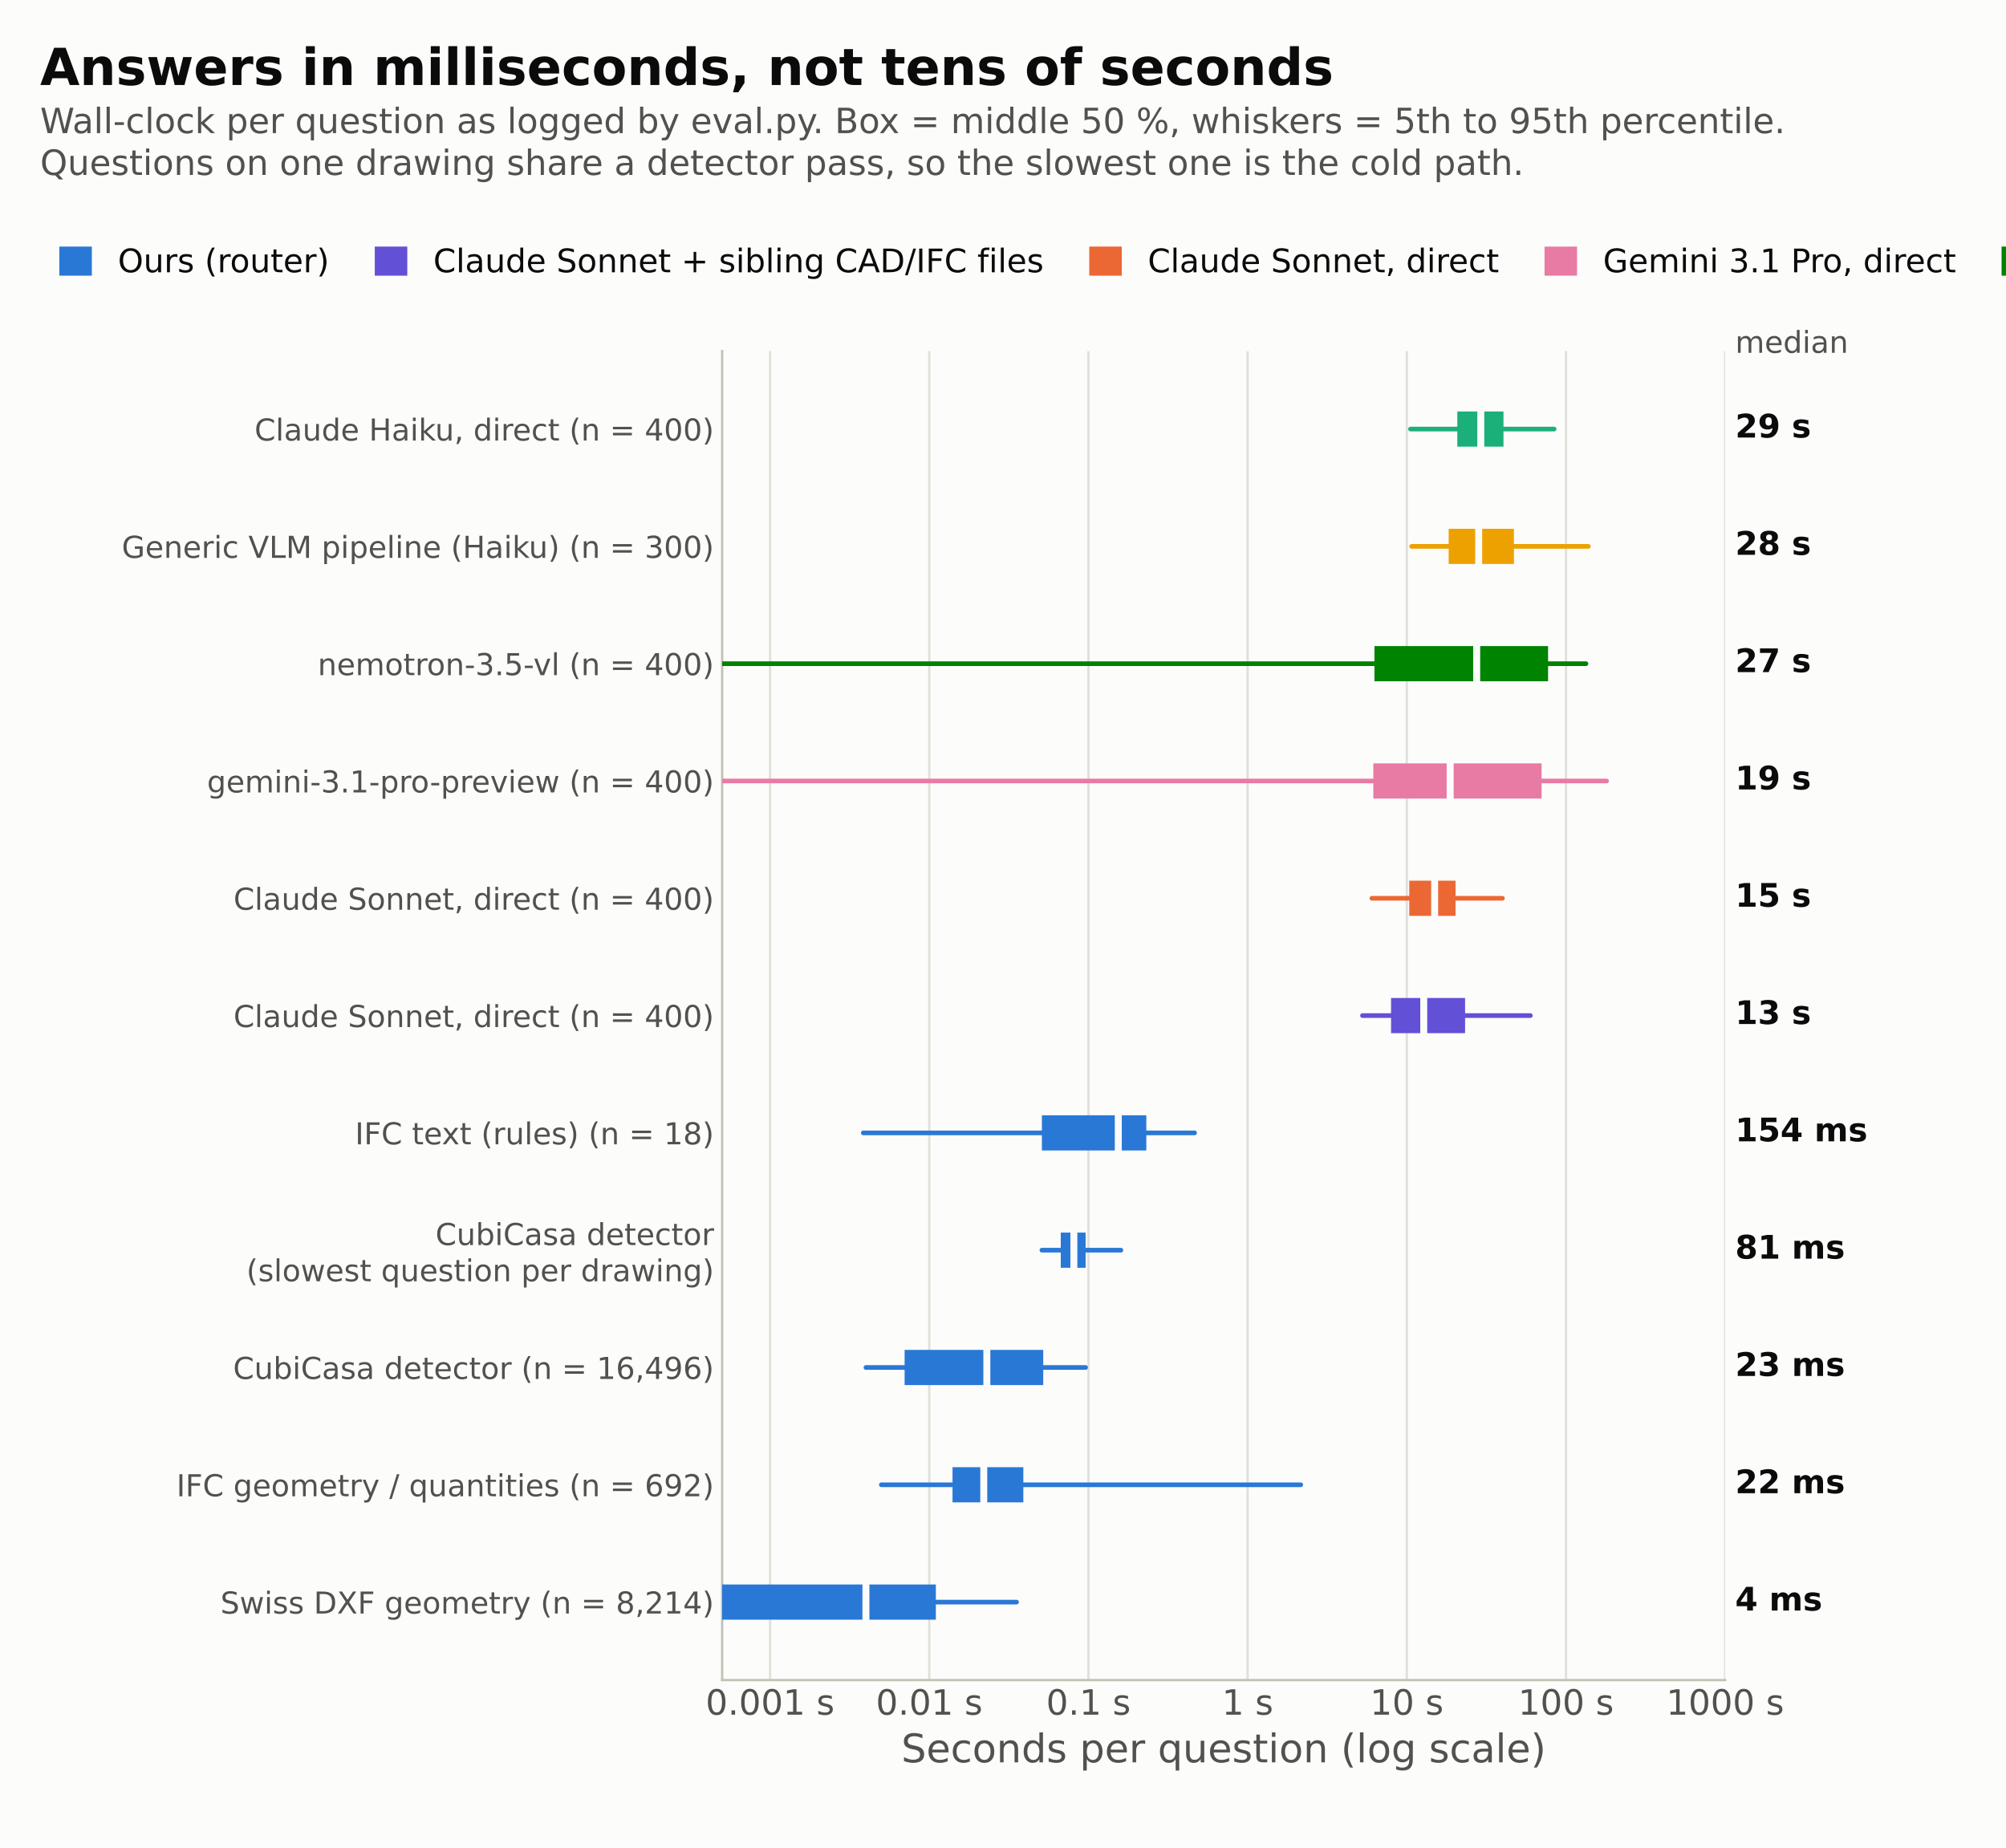
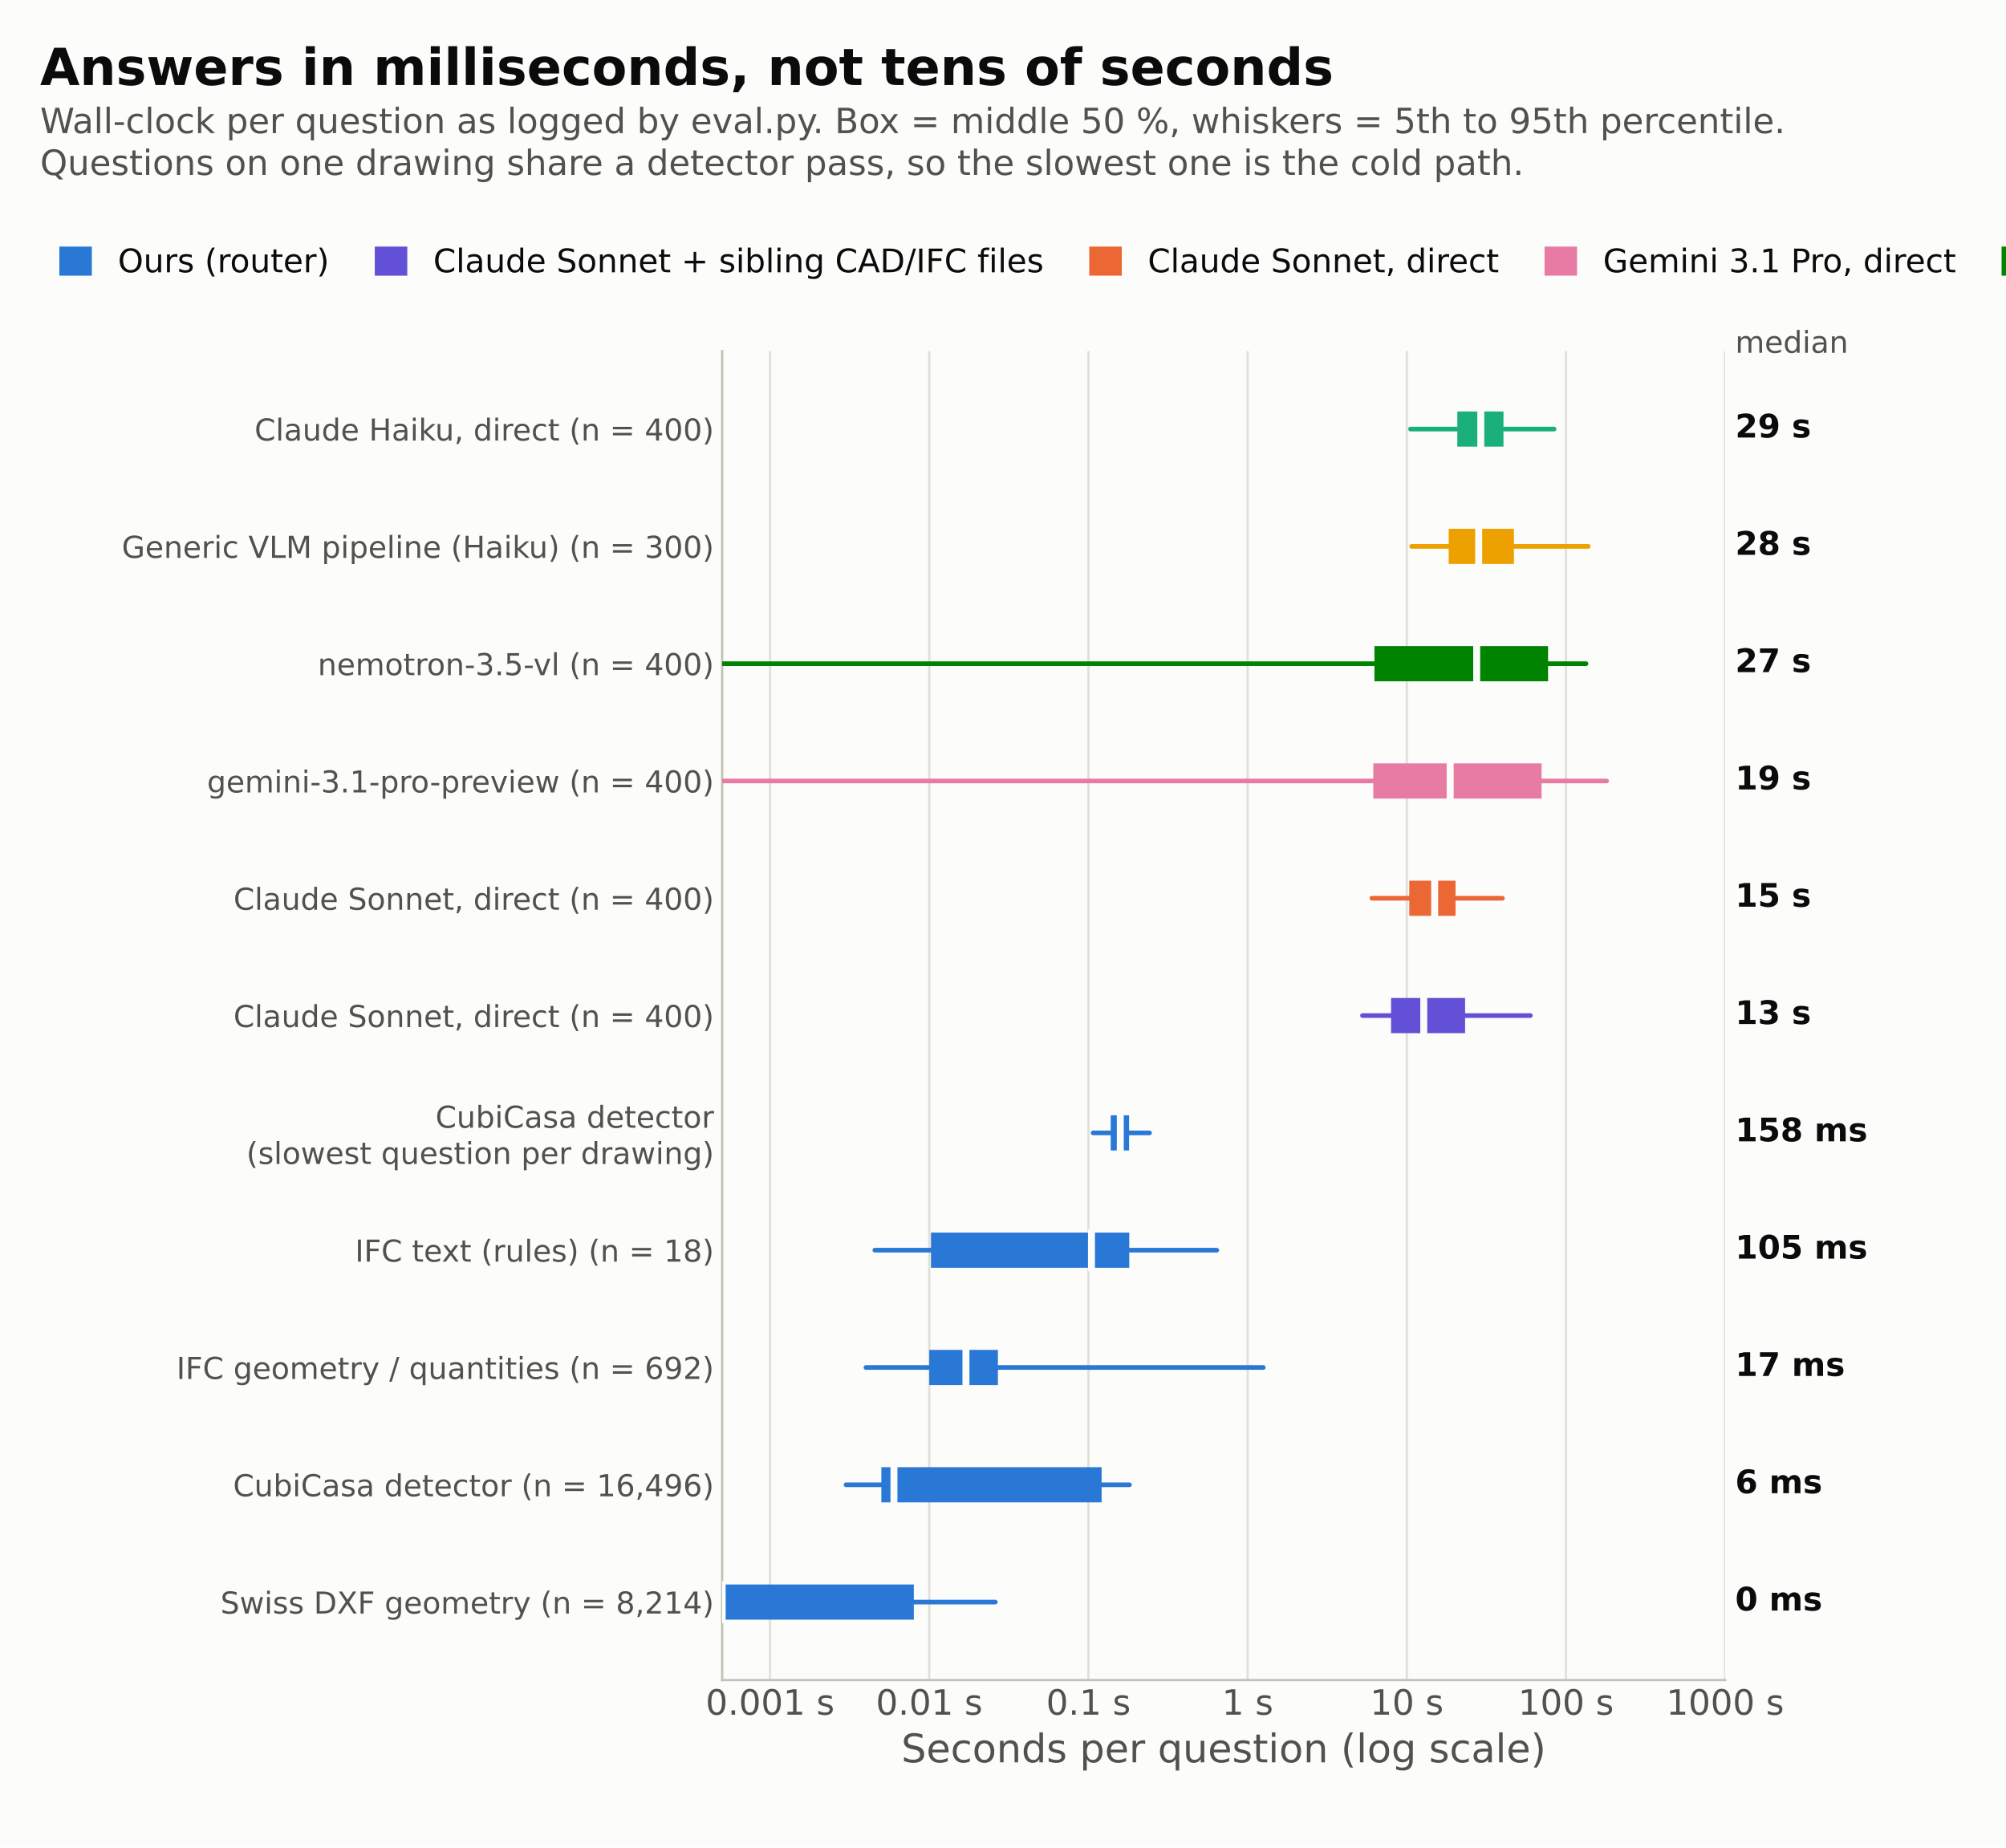
<svg xmlns="http://www.w3.org/2000/svg" width="864pt" height="795.6pt" viewBox="0 0 864 795.6" version="1.1">
  <defs>
    <style type="text/css">*{stroke-linejoin: round; stroke-linecap: butt}</style>
  </defs>
  <g id="figure_1">
    <g id="patch_1">
      <path d="M 0 795.6  L 864 795.6  L 864 0  L 0 0  z " style="fill: #fcfcfb" />
    </g>
    <g id="axes_1">
      <g id="patch_2">
        <path d="M 311.04 723.6  L 743.04 723.6  L 743.04 151.2  L 311.04 151.2  z " style="fill: #fcfcfb" />
      </g>
      <g id="matplotlib.axis_1">
        <g id="xtick_1">
          <g id="line2d_1">
-             <path d="M 331.679 723.6  L 331.679 151.2  " clip-path="url(#p2c1c336595)" style="fill: none; stroke: #e1e0d9; stroke-linecap: square" />
+             <path d="M 331.679 723.6  L 331.679 151.2  " clip-path="url(#p8316917b19)" style="fill: none; stroke: #e1e0d9; stroke-linecap: square" />
          </g>
          <g id="line2d_2" />
          <g id="text_1">
            <text style="font-size: 15px; font-family: 'DejaVu Sans'; text-anchor: middle; fill: #52514e" x="331.679" y="738.496" transform="rotate(-0 331.6787 738.4965)">0.001 s</text>
          </g>
        </g>
        <g id="xtick_2">
          <g id="line2d_3">
-             <path d="M 400.239 723.6  L 400.239 151.2  " clip-path="url(#p2c1c336595)" style="fill: none; stroke: #e1e0d9; stroke-linecap: square" />
+             <path d="M 400.239 723.6  L 400.239 151.2  " clip-path="url(#p8316917b19)" style="fill: none; stroke: #e1e0d9; stroke-linecap: square" />
          </g>
          <g id="line2d_4" />
          <g id="text_2">
            <text style="font-size: 15px; font-family: 'DejaVu Sans'; text-anchor: middle; fill: #52514e" x="400.239" y="738.496" transform="rotate(-0 400.2389 738.4965)">0.01 s</text>
          </g>
        </g>
        <g id="xtick_3">
          <g id="line2d_5">
-             <path d="M 468.799 723.6  L 468.799 151.2  " clip-path="url(#p2c1c336595)" style="fill: none; stroke: #e1e0d9; stroke-linecap: square" />
+             <path d="M 468.799 723.6  L 468.799 151.2  " clip-path="url(#p8316917b19)" style="fill: none; stroke: #e1e0d9; stroke-linecap: square" />
          </g>
          <g id="line2d_6" />
          <g id="text_3">
            <text style="font-size: 15px; font-family: 'DejaVu Sans'; text-anchor: middle; fill: #52514e" x="468.799" y="738.496" transform="rotate(-0 468.7991 738.4965)">0.1 s</text>
          </g>
        </g>
        <g id="xtick_4">
          <g id="line2d_7">
-             <path d="M 537.359 723.6  L 537.359 151.2  " clip-path="url(#p2c1c336595)" style="fill: none; stroke: #e1e0d9; stroke-linecap: square" />
+             <path d="M 537.359 723.6  L 537.359 151.2  " clip-path="url(#p8316917b19)" style="fill: none; stroke: #e1e0d9; stroke-linecap: square" />
          </g>
          <g id="line2d_8" />
          <g id="text_4">
            <text style="font-size: 15px; font-family: 'DejaVu Sans'; text-anchor: middle; fill: #52514e" x="537.359" y="738.496" transform="rotate(-0 537.3593 738.4965)">1 s</text>
          </g>
        </g>
        <g id="xtick_5">
          <g id="line2d_9">
-             <path d="M 605.92 723.6  L 605.92 151.2  " clip-path="url(#p2c1c336595)" style="fill: none; stroke: #e1e0d9; stroke-linecap: square" />
+             <path d="M 605.92 723.6  L 605.92 151.2  " clip-path="url(#p8316917b19)" style="fill: none; stroke: #e1e0d9; stroke-linecap: square" />
          </g>
          <g id="line2d_10" />
          <g id="text_5">
            <text style="font-size: 15px; font-family: 'DejaVu Sans'; text-anchor: middle; fill: #52514e" x="605.92" y="738.496" transform="rotate(-0 605.9196 738.4965)">10 s</text>
          </g>
        </g>
        <g id="xtick_6">
          <g id="line2d_11">
-             <path d="M 674.48 723.6  L 674.48 151.2  " clip-path="url(#p2c1c336595)" style="fill: none; stroke: #e1e0d9; stroke-linecap: square" />
+             <path d="M 674.48 723.6  L 674.48 151.2  " clip-path="url(#p8316917b19)" style="fill: none; stroke: #e1e0d9; stroke-linecap: square" />
          </g>
          <g id="line2d_12" />
          <g id="text_6">
            <text style="font-size: 15px; font-family: 'DejaVu Sans'; text-anchor: middle; fill: #52514e" x="674.48" y="738.496" transform="rotate(-0 674.4798 738.4965)">100 s</text>
          </g>
        </g>
        <g id="xtick_7">
          <g id="line2d_13">
-             <path d="M 743.04 723.6  L 743.04 151.2  " clip-path="url(#p2c1c336595)" style="fill: none; stroke: #e1e0d9; stroke-linecap: square" />
+             <path d="M 743.04 723.6  L 743.04 151.2  " clip-path="url(#p8316917b19)" style="fill: none; stroke: #e1e0d9; stroke-linecap: square" />
          </g>
          <g id="line2d_14" />
          <g id="text_7">
            <text style="font-size: 15px; font-family: 'DejaVu Sans'; text-anchor: middle; fill: #52514e" x="743.04" y="738.496" transform="rotate(-0 743.04 738.4965)">1000 s</text>
          </g>
        </g>
        <g id="xtick_8">
          <g id="line2d_15" />
        </g>
        <g id="xtick_9">
          <g id="line2d_16" />
        </g>
        <g id="xtick_10">
          <g id="line2d_17" />
        </g>
        <g id="xtick_11">
          <g id="line2d_18" />
        </g>
        <g id="xtick_12">
          <g id="line2d_19" />
        </g>
        <g id="xtick_13">
          <g id="line2d_20" />
        </g>
        <g id="xtick_14">
          <g id="line2d_21" />
        </g>
        <g id="xtick_15">
          <g id="line2d_22" />
        </g>
        <g id="xtick_16">
          <g id="line2d_23" />
        </g>
        <g id="xtick_17">
          <g id="line2d_24" />
        </g>
        <g id="xtick_18">
          <g id="line2d_25" />
        </g>
        <g id="xtick_19">
          <g id="line2d_26" />
        </g>
        <g id="xtick_20">
          <g id="line2d_27" />
        </g>
        <g id="xtick_21">
          <g id="line2d_28" />
        </g>
        <g id="xtick_22">
          <g id="line2d_29" />
        </g>
        <g id="xtick_23">
          <g id="line2d_30" />
        </g>
        <g id="xtick_24">
          <g id="line2d_31" />
        </g>
        <g id="xtick_25">
          <g id="line2d_32" />
        </g>
        <g id="xtick_26">
          <g id="line2d_33" />
        </g>
        <g id="xtick_27">
          <g id="line2d_34" />
        </g>
        <g id="xtick_28">
          <g id="line2d_35" />
        </g>
        <g id="xtick_29">
          <g id="line2d_36" />
        </g>
        <g id="xtick_30">
          <g id="line2d_37" />
        </g>
        <g id="xtick_31">
          <g id="line2d_38" />
        </g>
        <g id="xtick_32">
          <g id="line2d_39" />
        </g>
        <g id="xtick_33">
          <g id="line2d_40" />
        </g>
        <g id="xtick_34">
          <g id="line2d_41" />
        </g>
        <g id="xtick_35">
          <g id="line2d_42" />
        </g>
        <g id="xtick_36">
          <g id="line2d_43" />
        </g>
        <g id="xtick_37">
          <g id="line2d_44" />
        </g>
        <g id="xtick_38">
          <g id="line2d_45" />
        </g>
        <g id="xtick_39">
          <g id="line2d_46" />
        </g>
        <g id="xtick_40">
          <g id="line2d_47" />
        </g>
        <g id="xtick_41">
          <g id="line2d_48" />
        </g>
        <g id="xtick_42">
          <g id="line2d_49" />
        </g>
        <g id="xtick_43">
          <g id="line2d_50" />
        </g>
        <g id="xtick_44">
          <g id="line2d_51" />
        </g>
        <g id="xtick_45">
          <g id="line2d_52" />
        </g>
        <g id="xtick_46">
          <g id="line2d_53" />
        </g>
        <g id="xtick_47">
          <g id="line2d_54" />
        </g>
        <g id="xtick_48">
          <g id="line2d_55" />
        </g>
        <g id="xtick_49">
          <g id="line2d_56" />
        </g>
        <g id="xtick_50">
          <g id="line2d_57" />
        </g>
        <g id="xtick_51">
          <g id="line2d_58" />
        </g>
        <g id="xtick_52">
          <g id="line2d_59" />
        </g>
        <g id="xtick_53">
          <g id="line2d_60" />
        </g>
        <g id="xtick_54">
          <g id="line2d_61" />
        </g>
        <g id="xtick_55">
          <g id="line2d_62" />
        </g>
        <g id="xtick_56">
          <g id="line2d_63" />
        </g>
        <g id="xtick_57">
          <g id="line2d_64" />
        </g>
        <g id="xtick_58">
          <g id="line2d_65" />
        </g>
        <g id="xtick_59">
          <g id="line2d_66" />
        </g>
        <g id="xtick_60">
          <g id="line2d_67" />
        </g>
        <g id="text_8">
          <text style="font-size: 17px; font-family: 'DejaVu Sans'; text-anchor: middle; fill: #52514e" x="527.04" y="759.017" transform="rotate(-0 527.04 759.0173)">Seconds per question (log scale)</text>
        </g>
      </g>
      <g id="matplotlib.axis_2">
        <g id="ytick_1">
          <g id="line2d_68" />
          <g id="text_9">
            <text style="font-size: 13px; font-family: 'DejaVu Sans'; text-anchor: end; fill: #52514e" x="307.54" y="694.943" transform="rotate(-0 307.54 694.9427)">Swiss DXF geometry  (n = 8,214)</text>
          </g>
        </g>
        <g id="ytick_2">
          <g id="line2d_69" />
          <g id="text_10">
-             <text style="font-size: 13px; font-family: 'DejaVu Sans'; text-anchor: end; fill: #52514e" x="307.54" y="644.422" transform="rotate(-0 307.54 644.422)">IFC geometry / quantities  (n = 692)</text>
+             <text style="font-size: 13px; font-family: 'DejaVu Sans'; text-anchor: end; fill: #52514e" x="307.54" y="644.422" transform="rotate(-0 307.54 644.422)">CubiCasa detector  (n = 16,496)</text>
          </g>
        </g>
        <g id="ytick_3">
          <g id="line2d_70" />
          <g id="text_11">
-             <text style="font-size: 13px; font-family: 'DejaVu Sans'; text-anchor: end; fill: #52514e" x="307.54" y="593.901" transform="rotate(-0 307.54 593.9012)">CubiCasa detector  (n = 16,496)</text>
+             <text style="font-size: 13px; font-family: 'DejaVu Sans'; text-anchor: end; fill: #52514e" x="307.54" y="593.901" transform="rotate(-0 307.54 593.9012)">IFC geometry / quantities  (n = 692)</text>
          </g>
        </g>
        <g id="ytick_4">
          <g id="line2d_71" />
          <g id="text_12">
-             <text style="font-size: 13px; font-family: 'DejaVu Sans'; fill: #52514e" transform="translate(187.5541 536.2293)">CubiCasa detector</text>
-             <text style="font-size: 13px; font-family: 'DejaVu Sans'; fill: #52514e" transform="translate(106.105 551.8329)">(slowest question per drawing)</text>
+             <text style="font-size: 13px; font-family: 'DejaVu Sans'; text-anchor: end; fill: #52514e" x="307.54" y="543.38" transform="rotate(-0 307.54 543.3805)">IFC text (rules)  (n = 18)</text>
          </g>
        </g>
        <g id="ytick_5">
          <g id="line2d_72" />
          <g id="text_13">
-             <text style="font-size: 13px; font-family: 'DejaVu Sans'; text-anchor: end; fill: #52514e" x="307.54" y="492.86" transform="rotate(-0 307.54 492.8597)">IFC text (rules)  (n = 18)</text>
+             <text style="font-size: 13px; font-family: 'DejaVu Sans'; fill: #52514e" transform="translate(187.5541 485.7086)">CubiCasa detector</text>
+             <text style="font-size: 13px; font-family: 'DejaVu Sans'; fill: #52514e" transform="translate(106.105 501.3121)">(slowest question per drawing)</text>
          </g>
        </g>
        <g id="ytick_6">
          <g id="line2d_73" />
          <g id="text_14">
            <text style="font-size: 13px; font-family: 'DejaVu Sans'; text-anchor: end; fill: #52514e" x="307.54" y="442.339" transform="rotate(-0 307.54 442.339)">Claude Sonnet, direct  (n = 400)</text>
          </g>
        </g>
        <g id="ytick_7">
          <g id="line2d_74" />
          <g id="text_15">
            <text style="font-size: 13px; font-family: 'DejaVu Sans'; text-anchor: end; fill: #52514e" x="307.54" y="391.818" transform="rotate(-0 307.54 391.8182)">Claude Sonnet, direct  (n = 400)</text>
          </g>
        </g>
        <g id="ytick_8">
          <g id="line2d_75" />
          <g id="text_16">
            <text style="font-size: 13px; font-family: 'DejaVu Sans'; text-anchor: end; fill: #52514e" x="307.54" y="341.298" transform="rotate(-0 307.54 341.2975)">gemini-3.1-pro-preview  (n = 400)</text>
          </g>
        </g>
        <g id="ytick_9">
          <g id="line2d_76" />
          <g id="text_17">
            <text style="font-size: 13px; font-family: 'DejaVu Sans'; text-anchor: end; fill: #52514e" x="307.54" y="290.777" transform="rotate(-0 307.54 290.7768)">nemotron-3.5-vl  (n = 400)</text>
          </g>
        </g>
        <g id="ytick_10">
          <g id="line2d_77" />
          <g id="text_18">
            <text style="font-size: 13px; font-family: 'DejaVu Sans'; text-anchor: end; fill: #52514e" x="307.54" y="240.256" transform="rotate(-0 307.54 240.256)">Generic VLM pipeline (Haiku)  (n = 300)</text>
          </g>
        </g>
        <g id="ytick_11">
          <g id="line2d_78" />
          <g id="text_19">
            <text style="font-size: 13px; font-family: 'DejaVu Sans'; text-anchor: end; fill: #52514e" x="307.54" y="189.735" transform="rotate(-0 307.54 189.7353)">Claude Haiku, direct  (n = 400)</text>
          </g>
        </g>
      </g>
      <g id="patch_3">
        <path d="M 311.04 723.6  L 311.04 151.2  " style="fill: none; stroke: #c3c2b7; stroke-linejoin: miter; stroke-linecap: square" />
      </g>
      <g id="patch_4">
        <path d="M 311.04 723.6  L 743.04 723.6  " style="fill: none; stroke: #c3c2b7; stroke-linejoin: miter; stroke-linecap: square" />
      </g>
      <g id="line2d_79">
-         <path d="M 311.04 690.004  L 437.837 690.004  " clip-path="url(#p2c1c336595)" style="fill: none; stroke: #2a78d6; stroke-width: 2; stroke-linecap: round" />
+         <path d="M 311.04 690.004  L 428.69 690.004  " clip-path="url(#p8316917b19)" style="fill: none; stroke: #2a78d6; stroke-width: 2; stroke-linecap: round" />
      </g>
      <g id="patch_5">
-         <path d="M 311.04 697.582  L 403.077 697.582  L 403.077 682.426  L 311.04 682.426  z " clip-path="url(#p2c1c336595)" style="fill: #2a78d6" />
+         <path d="M 311.04 697.582  L 393.595 697.582  L 393.595 682.426  L 311.04 682.426  z " clip-path="url(#p8316917b19)" style="fill: #2a78d6" />
      </g>
      <g id="text_20">
-         <text style="font-weight: 700; font-size: 14px; font-family: 'DejaVu Sans'; text-anchor: start; fill: #0b0b0b" x="747.36" y="693.64" transform="rotate(-0 747.36 693.6404)">4 ms</text>
+         <text style="font-weight: 700; font-size: 14px; font-family: 'DejaVu Sans'; text-anchor: start; fill: #0b0b0b" x="747.36" y="693.64" transform="rotate(-0 747.36 693.6404)">0 ms</text>
      </g>
      <g id="line2d_80">
-         <path d="M 379.6 639.483  L 560.255 639.483  " clip-path="url(#p2c1c336595)" style="fill: none; stroke: #2a78d6; stroke-width: 2; stroke-linecap: round" />
+         <path d="M 364.39 639.483  L 486.466 639.483  " clip-path="url(#p8316917b19)" style="fill: none; stroke: #2a78d6; stroke-width: 2; stroke-linecap: round" />
      </g>
      <g id="patch_6">
-         <path d="M 410.257 647.061  L 440.762 647.061  L 440.762 631.905  L 410.257 631.905  z " clip-path="url(#p2c1c336595)" style="fill: #2a78d6" />
+         <path d="M 379.6 647.061  L 474.475 647.061  L 474.475 631.905  L 379.6 631.905  z " clip-path="url(#p8316917b19)" style="fill: #2a78d6" />
      </g>
      <g id="text_21">
-         <text style="font-weight: 700; font-size: 14px; font-family: 'DejaVu Sans'; text-anchor: start; fill: #0b0b0b" x="747.36" y="643.12" transform="rotate(-0 747.36 643.1197)">22 ms</text>
+         <text style="font-weight: 700; font-size: 14px; font-family: 'DejaVu Sans'; text-anchor: start; fill: #0b0b0b" x="747.36" y="643.12" transform="rotate(-0 747.36 643.1197)">6 ms</text>
      </g>
      <g id="line2d_81">
-         <path d="M 372.956 588.962  L 467.584 588.962  " clip-path="url(#p2c1c336595)" style="fill: none; stroke: #2a78d6; stroke-width: 2; stroke-linecap: round" />
+         <path d="M 372.956 588.962  L 544.115 588.962  " clip-path="url(#p8316917b19)" style="fill: none; stroke: #2a78d6; stroke-width: 2; stroke-linecap: round" />
      </g>
      <g id="patch_7">
-         <path d="M 389.619 596.54  L 449.328 596.54  L 449.328 581.384  L 389.619 581.384  z " clip-path="url(#p2c1c336595)" style="fill: #2a78d6" />
+         <path d="M 400.239 596.54  L 429.813 596.54  L 429.813 581.384  L 400.239 581.384  z " clip-path="url(#p8316917b19)" style="fill: #2a78d6" />
      </g>
      <g id="text_22">
-         <text style="font-weight: 700; font-size: 14px; font-family: 'DejaVu Sans'; text-anchor: start; fill: #0b0b0b" x="747.36" y="592.599" transform="rotate(-0 747.36 592.5989)">23 ms</text>
+         <text style="font-weight: 700; font-size: 14px; font-family: 'DejaVu Sans'; text-anchor: start; fill: #0b0b0b" x="747.36" y="592.599" transform="rotate(-0 747.36 592.5989)">17 ms</text>
      </g>
      <g id="line2d_82">
-         <path d="M 448.75 538.441  L 482.784 538.441  " clip-path="url(#p2c1c336595)" style="fill: none; stroke: #2a78d6; stroke-width: 2; stroke-linecap: round" />
+         <path d="M 376.792 538.441  L 524.062 538.441  " clip-path="url(#p8316917b19)" style="fill: none; stroke: #2a78d6; stroke-width: 2; stroke-linecap: round" />
      </g>
      <g id="patch_8">
-         <path d="M 456.875 546.02  L 467.584 546.02  L 467.584 530.863  L 456.875 530.863  z " clip-path="url(#p2c1c336595)" style="fill: #2a78d6" />
+         <path d="M 400.974 546.02  L 486.383 546.02  L 486.383 530.863  L 400.974 530.863  z " clip-path="url(#p8316917b19)" style="fill: #2a78d6" />
      </g>
      <g id="text_23">
-         <text style="font-weight: 700; font-size: 14px; font-family: 'DejaVu Sans'; text-anchor: start; fill: #0b0b0b" x="747.36" y="542.078" transform="rotate(-0 747.36 542.0782)">81 ms</text>
+         <text style="font-weight: 700; font-size: 14px; font-family: 'DejaVu Sans'; text-anchor: start; fill: #0b0b0b" x="747.36" y="542.078" transform="rotate(-0 747.36 542.0782)">105 ms</text>
      </g>
      <g id="line2d_83">
-         <path d="M 371.818 487.921  L 514.509 487.921  " clip-path="url(#p2c1c336595)" style="fill: none; stroke: #2a78d6; stroke-width: 2; stroke-linecap: round" />
+         <path d="M 470.814 487.921  L 495.107 487.921  " clip-path="url(#p8316917b19)" style="fill: none; stroke: #2a78d6; stroke-width: 2; stroke-linecap: round" />
      </g>
      <g id="patch_9">
-         <path d="M 448.75 495.499  L 493.728 495.499  L 493.728 480.343  L 448.75 480.343  z " clip-path="url(#p2c1c336595)" style="fill: #2a78d6" />
+         <path d="M 478.389 495.499  L 486.301 495.499  L 486.301 480.343  L 478.389 480.343  z " clip-path="url(#p8316917b19)" style="fill: #2a78d6" />
      </g>
      <g id="text_24">
-         <text style="font-weight: 700; font-size: 14px; font-family: 'DejaVu Sans'; text-anchor: start; fill: #0b0b0b" x="747.36" y="491.557" transform="rotate(-0 747.36 491.5575)">154 ms</text>
+         <text style="font-weight: 700; font-size: 14px; font-family: 'DejaVu Sans'; text-anchor: start; fill: #0b0b0b" x="747.36" y="491.557" transform="rotate(-0 747.36 491.5575)">158 ms</text>
      </g>
      <g id="line2d_84">
-         <path d="M 586.83 437.4  L 659.148 437.4  " clip-path="url(#p2c1c336595)" style="fill: none; stroke: #6250d6; stroke-width: 2; stroke-linecap: round" />
+         <path d="M 586.83 437.4  L 659.148 437.4  " clip-path="url(#p8316917b19)" style="fill: none; stroke: #6250d6; stroke-width: 2; stroke-linecap: round" />
      </g>
      <g id="patch_10">
-         <path d="M 599.142 444.978  L 631.023 444.978  L 631.023 429.822  L 599.142 429.822  z " clip-path="url(#p2c1c336595)" style="fill: #6250d6" />
+         <path d="M 599.142 444.978  L 631.023 444.978  L 631.023 429.822  L 599.142 429.822  z " clip-path="url(#p8316917b19)" style="fill: #6250d6" />
      </g>
      <g id="text_25">
        <text style="font-weight: 700; font-size: 14px; font-family: 'DejaVu Sans'; text-anchor: start; fill: #0b0b0b" x="747.36" y="441.037" transform="rotate(-0 747.36 441.0367)">13 s</text>
      </g>
      <g id="line2d_85">
-         <path d="M 590.881 386.879  L 647.103 386.879  " clip-path="url(#p2c1c336595)" style="fill: none; stroke: #eb6834; stroke-width: 2; stroke-linecap: round" />
+         <path d="M 590.881 386.879  L 647.103 386.879  " clip-path="url(#p8316917b19)" style="fill: none; stroke: #eb6834; stroke-width: 2; stroke-linecap: round" />
      </g>
      <g id="patch_11">
-         <path d="M 606.981 394.457  L 626.915 394.457  L 626.915 379.301  L 606.981 379.301  z " clip-path="url(#p2c1c336595)" style="fill: #eb6834" />
+         <path d="M 606.981 394.457  L 626.915 394.457  L 626.915 379.301  L 606.981 379.301  z " clip-path="url(#p8316917b19)" style="fill: #eb6834" />
      </g>
      <g id="text_26">
        <text style="font-weight: 700; font-size: 14px; font-family: 'DejaVu Sans'; text-anchor: start; fill: #0b0b0b" x="747.36" y="390.516" transform="rotate(-0 747.36 390.516)">15 s</text>
      </g>
      <g id="line2d_86">
-         <path d="M 311.04 336.359  L 691.977 336.359  " clip-path="url(#p2c1c336595)" style="fill: none; stroke: #e87ba4; stroke-width: 2; stroke-linecap: round" />
+         <path d="M 311.04 336.359  L 691.977 336.359  " clip-path="url(#p8316917b19)" style="fill: none; stroke: #e87ba4; stroke-width: 2; stroke-linecap: round" />
      </g>
      <g id="patch_12">
-         <path d="M 591.497 343.937  L 663.981 343.937  L 663.981 328.78  L 591.497 328.78  z " clip-path="url(#p2c1c336595)" style="fill: #e87ba4" />
+         <path d="M 591.497 343.937  L 663.981 343.937  L 663.981 328.78  L 591.497 328.78  z " clip-path="url(#p8316917b19)" style="fill: #e87ba4" />
      </g>
      <g id="text_27">
        <text style="font-weight: 700; font-size: 14px; font-family: 'DejaVu Sans'; text-anchor: start; fill: #0b0b0b" x="747.36" y="339.995" transform="rotate(-0 747.36 339.9952)">19 s</text>
      </g>
      <g id="line2d_87">
-         <path d="M 311.04 285.838  L 683.093 285.838  " clip-path="url(#p2c1c336595)" style="fill: none; stroke: #008300; stroke-width: 2; stroke-linecap: round" />
+         <path d="M 311.04 285.838  L 683.093 285.838  " clip-path="url(#p8316917b19)" style="fill: none; stroke: #008300; stroke-width: 2; stroke-linecap: round" />
      </g>
      <g id="patch_13">
-         <path d="M 591.987 293.416  L 666.77 293.416  L 666.77 278.26  L 591.987 278.26  z " clip-path="url(#p2c1c336595)" style="fill: #008300" />
+         <path d="M 591.987 293.416  L 666.77 293.416  L 666.77 278.26  L 591.987 278.26  z " clip-path="url(#p8316917b19)" style="fill: #008300" />
      </g>
      <g id="text_28">
        <text style="font-weight: 700; font-size: 14px; font-family: 'DejaVu Sans'; text-anchor: start; fill: #0b0b0b" x="747.36" y="289.474" transform="rotate(-0 747.36 289.4745)">27 s</text>
      </g>
      <g id="line2d_88">
-         <path d="M 608.019 235.317  L 684.103 235.317  " clip-path="url(#p2c1c336595)" style="fill: none; stroke: #eda100; stroke-width: 2; stroke-linecap: round" />
+         <path d="M 608.019 235.317  L 684.103 235.317  " clip-path="url(#p8316917b19)" style="fill: none; stroke: #eda100; stroke-width: 2; stroke-linecap: round" />
      </g>
      <g id="patch_14">
-         <path d="M 623.956 242.895  L 652.058 242.895  L 652.058 227.739  L 623.956 227.739  z " clip-path="url(#p2c1c336595)" style="fill: #eda100" />
+         <path d="M 623.956 242.895  L 652.058 242.895  L 652.058 227.739  L 623.956 227.739  z " clip-path="url(#p8316917b19)" style="fill: #eda100" />
      </g>
      <g id="text_29">
        <text style="font-weight: 700; font-size: 14px; font-family: 'DejaVu Sans'; text-anchor: start; fill: #0b0b0b" x="747.36" y="238.954" transform="rotate(-0 747.36 238.9538)">28 s</text>
      </g>
      <g id="line2d_89">
-         <path d="M 607.519 184.796  L 669.367 184.796  " clip-path="url(#p2c1c336595)" style="fill: none; stroke: #1baf7a; stroke-width: 2; stroke-linecap: round" />
+         <path d="M 607.519 184.796  L 669.367 184.796  " clip-path="url(#p8316917b19)" style="fill: none; stroke: #1baf7a; stroke-width: 2; stroke-linecap: round" />
      </g>
      <g id="patch_15">
-         <path d="M 627.68 192.374  L 647.558 192.374  L 647.558 177.218  L 627.68 177.218  z " clip-path="url(#p2c1c336595)" style="fill: #1baf7a" />
+         <path d="M 627.68 192.374  L 647.558 192.374  L 647.558 177.218  L 627.68 177.218  z " clip-path="url(#p8316917b19)" style="fill: #1baf7a" />
      </g>
      <g id="text_30">
        <text style="font-weight: 700; font-size: 14px; font-family: 'DejaVu Sans'; text-anchor: start; fill: #0b0b0b" x="747.36" y="188.433" transform="rotate(-0 747.36 188.433)">29 s</text>
      </g>
      <g id="text_31">
        <text style="font-size: 13px; font-family: 'DejaVu Sans'; text-anchor: start; fill: #52514e" x="747.36" y="151.958" transform="rotate(-0 747.36 151.9578)">median</text>
      </g>
      <g id="line2d_90">
-         <path d="M 372.956 697.582  L 372.956 682.426  " clip-path="url(#p2c1c336595)" style="fill: none; stroke: #fcfcfb; stroke-width: 3; stroke-linecap: square" />
+         <path d="M 311.04 697.582  L 311.04 682.426  " clip-path="url(#p8316917b19)" style="fill: none; stroke: #fcfcfb; stroke-width: 3; stroke-linecap: square" />
      </g>
      <g id="line2d_91">
-         <path d="M 423.715 647.061  L 423.715 631.905  " clip-path="url(#p2c1c336595)" style="fill: none; stroke: #fcfcfb; stroke-width: 3; stroke-linecap: square" />
+         <path d="M 385.029 647.061  L 385.029 631.905  " clip-path="url(#p8316917b19)" style="fill: none; stroke: #fcfcfb; stroke-width: 3; stroke-linecap: square" />
      </g>
      <g id="line2d_92">
-         <path d="M 425.039 596.54  L 425.039 581.384  " clip-path="url(#p2c1c336595)" style="fill: none; stroke: #fcfcfb; stroke-width: 3; stroke-linecap: square" />
+         <path d="M 416.039 596.54  L 416.039 581.384  " clip-path="url(#p8316917b19)" style="fill: none; stroke: #fcfcfb; stroke-width: 3; stroke-linecap: square" />
      </g>
      <g id="line2d_93">
-         <path d="M 462.525 546.02  L 462.525 530.863  " clip-path="url(#p2c1c336595)" style="fill: none; stroke: #fcfcfb; stroke-width: 3; stroke-linecap: square" />
+         <path d="M 470.11 546.02  L 470.11 530.863  " clip-path="url(#p8316917b19)" style="fill: none; stroke: #fcfcfb; stroke-width: 3; stroke-linecap: square" />
      </g>
      <g id="line2d_94">
-         <path d="M 481.656 495.499  L 481.656 480.343  " clip-path="url(#p2c1c336595)" style="fill: none; stroke: #fcfcfb; stroke-width: 3; stroke-linecap: square" />
+         <path d="M 482.513 495.499  L 482.513 480.343  " clip-path="url(#p8316917b19)" style="fill: none; stroke: #fcfcfb; stroke-width: 3; stroke-linecap: square" />
      </g>
      <g id="line2d_95">
-         <path d="M 613.221 444.978  L 613.221 429.822  " clip-path="url(#p2c1c336595)" style="fill: none; stroke: #fcfcfb; stroke-width: 3; stroke-linecap: square" />
+         <path d="M 613.221 444.978  L 613.221 429.822  " clip-path="url(#p8316917b19)" style="fill: none; stroke: #fcfcfb; stroke-width: 3; stroke-linecap: square" />
      </g>
      <g id="line2d_96">
-         <path d="M 617.921 394.457  L 617.921 379.301  " clip-path="url(#p2c1c336595)" style="fill: none; stroke: #fcfcfb; stroke-width: 3; stroke-linecap: square" />
+         <path d="M 617.921 394.457  L 617.921 379.301  " clip-path="url(#p8316917b19)" style="fill: none; stroke: #fcfcfb; stroke-width: 3; stroke-linecap: square" />
      </g>
      <g id="line2d_97">
-         <path d="M 624.602 343.937  L 624.602 328.78  " clip-path="url(#p2c1c336595)" style="fill: none; stroke: #fcfcfb; stroke-width: 3; stroke-linecap: square" />
+         <path d="M 624.602 343.937  L 624.602 328.78  " clip-path="url(#p8316917b19)" style="fill: none; stroke: #fcfcfb; stroke-width: 3; stroke-linecap: square" />
      </g>
      <g id="line2d_98">
-         <path d="M 636.024 293.416  L 636.024 278.26  " clip-path="url(#p2c1c336595)" style="fill: none; stroke: #fcfcfb; stroke-width: 3; stroke-linecap: square" />
+         <path d="M 636.024 293.416  L 636.024 278.26  " clip-path="url(#p8316917b19)" style="fill: none; stroke: #fcfcfb; stroke-width: 3; stroke-linecap: square" />
      </g>
      <g id="line2d_99">
-         <path d="M 636.879 242.895  L 636.879 227.739  " clip-path="url(#p2c1c336595)" style="fill: none; stroke: #fcfcfb; stroke-width: 3; stroke-linecap: square" />
+         <path d="M 636.879 242.895  L 636.879 227.739  " clip-path="url(#p8316917b19)" style="fill: none; stroke: #fcfcfb; stroke-width: 3; stroke-linecap: square" />
      </g>
      <g id="line2d_100">
-         <path d="M 637.791 192.374  L 637.791 177.218  " clip-path="url(#p2c1c336595)" style="fill: none; stroke: #fcfcfb; stroke-width: 3; stroke-linecap: square" />
+         <path d="M 637.791 192.374  L 637.791 177.218  " clip-path="url(#p8316917b19)" style="fill: none; stroke: #fcfcfb; stroke-width: 3; stroke-linecap: square" />
      </g>
    </g>
    <g id="text_32">
      <text style="font-weight: 700; font-size: 22px; font-family: 'DejaVu Sans'; text-anchor: start; fill: #0b0b0b" x="17.28" y="36.607" transform="rotate(-0 17.28 36.60656)">Answers in milliseconds, not tens of seconds</text>
    </g>
    <g id="text_33">
      <text style="font-size: 15px; font-family: 'DejaVu Sans'; fill: #52514e" transform="translate(17.28 57.34112)">Wall-clock per question as logged by eval.py. Box = middle 50 %, whiskers = 5th to 95th percentile.</text>
      <text style="font-size: 15px; font-family: 'DejaVu Sans'; fill: #52514e" transform="translate(17.28 75.34522)">Questions on one drawing share a detector pass, so the slowest one is the cold path.</text>
    </g>
    <g id="legend_1">
      <g id="patch_16">
        <path d="M 25.56 118.73  L 39.56 118.73  L 39.56 106.2  L 25.56 106.2  z " style="fill: #2a78d6" />
      </g>
      <g id="text_34">
        <text style="font-size: 14px; font-family: 'DejaVu Sans'; text-anchor: start; fill: #0b0b0b" x="50.76" y="117.26" transform="rotate(-0 50.76 117.26)">Ours (router)</text>
      </g>
      <g id="patch_17">
        <path d="M 161.419 118.73  L 175.419 118.73  L 175.419 106.2  L 161.419 106.2  z " style="fill: #6250d6" />
      </g>
      <g id="text_35">
        <text style="font-size: 14px; font-family: 'DejaVu Sans'; text-anchor: start; fill: #0b0b0b" x="186.619" y="117.26" transform="rotate(-0 186.6191 117.26)">Claude Sonnet + sibling CAD/IFC files</text>
      </g>
      <g id="patch_18">
        <path d="M 469.15 118.73  L 483.15 118.73  L 483.15 106.2  L 469.15 106.2  z " style="fill: #eb6834" />
      </g>
      <g id="text_36">
        <text style="font-size: 14px; font-family: 'DejaVu Sans'; text-anchor: start; fill: #0b0b0b" x="494.35" y="117.26" transform="rotate(-0 494.35 117.26)">Claude Sonnet, direct</text>
      </g>
      <g id="patch_19">
        <path d="M 665.244 118.73  L 679.244 118.73  L 679.244 106.2  L 665.244 106.2  z " style="fill: #e87ba4" />
      </g>
      <g id="text_37">
        <text style="font-size: 14px; font-family: 'DejaVu Sans'; text-anchor: start; fill: #0b0b0b" x="690.444" y="117.26" transform="rotate(-0 690.4441 117.26)">Gemini 3.1 Pro, direct</text>
      </g>
      <g id="patch_20">
        <path d="M 862.091 118.73  L 876.091 118.73  L 876.091 106.2  L 862.091 106.2  z " style="fill: #008300" />
      </g>
      <g id="text_38">
        <text style="font-size: 14px; font-family: 'DejaVu Sans'; text-anchor: start; fill: #0b0b0b" x="887.291" y="117.26" transform="rotate(-0 887.2906 117.26)">Nemotron 3.5 Super VL (open), direct</text>
      </g>
      <g id="patch_21">
        <path d="M 1169.802 118.73  L 1183.802 118.73  L 1183.802 106.2  L 1169.802 106.2  z " style="fill: #eda100" />
      </g>
      <g id="text_39">
        <text style="font-size: 14px; font-family: 'DejaVu Sans'; text-anchor: start; fill: #0b0b0b" x="1195.002" y="117.26" transform="rotate(-0 1195.002 117.26)">Generic VLM pipeline (Haiku)</text>
      </g>
      <g id="patch_22">
        <path d="M 1417.713 118.73  L 1431.713 118.73  L 1431.713 106.2  L 1417.713 106.2  z " style="fill: #1baf7a" />
      </g>
      <g id="text_40">
        <text style="font-size: 14px; font-family: 'DejaVu Sans'; text-anchor: start; fill: #0b0b0b" x="1442.913" y="117.26" transform="rotate(-0 1442.913 117.26)">Claude Haiku, direct</text>
      </g>
    </g>
  </g>
  <defs>
-     <clipPath id="p2c1c336595">
+     <clipPath id="p8316917b19">
      <rect x="311.04" y="151.2" width="432" height="572.4" />
    </clipPath>
  </defs>
</svg>
